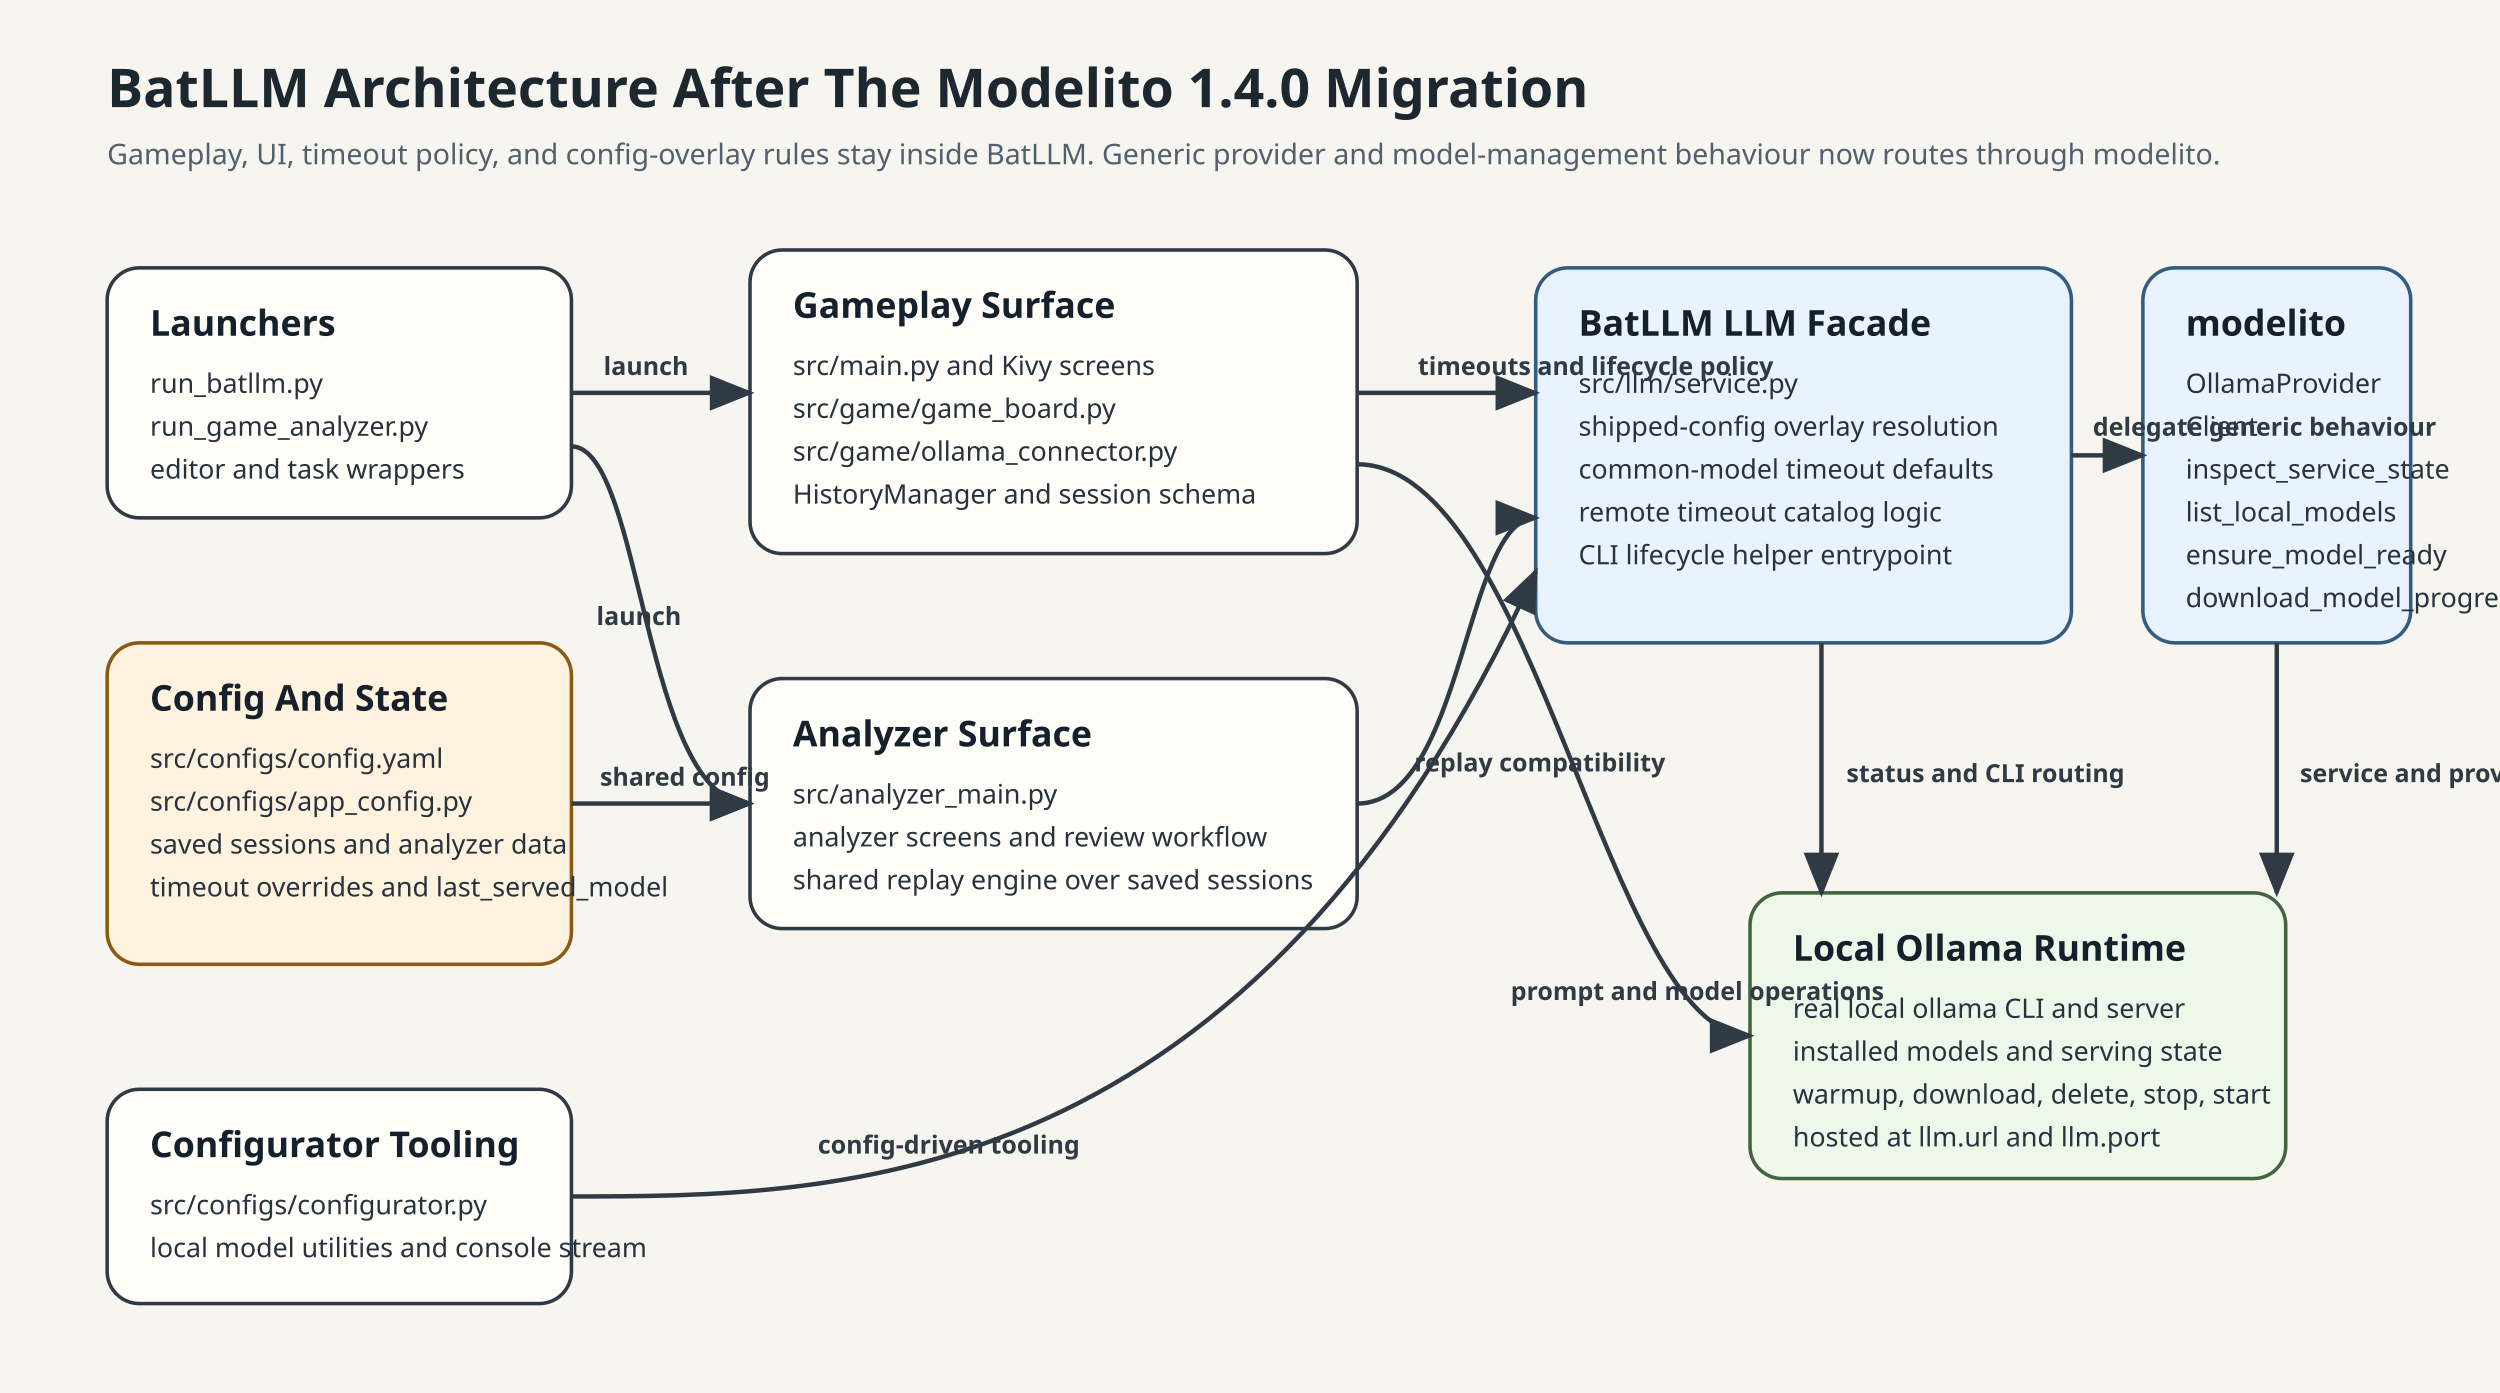
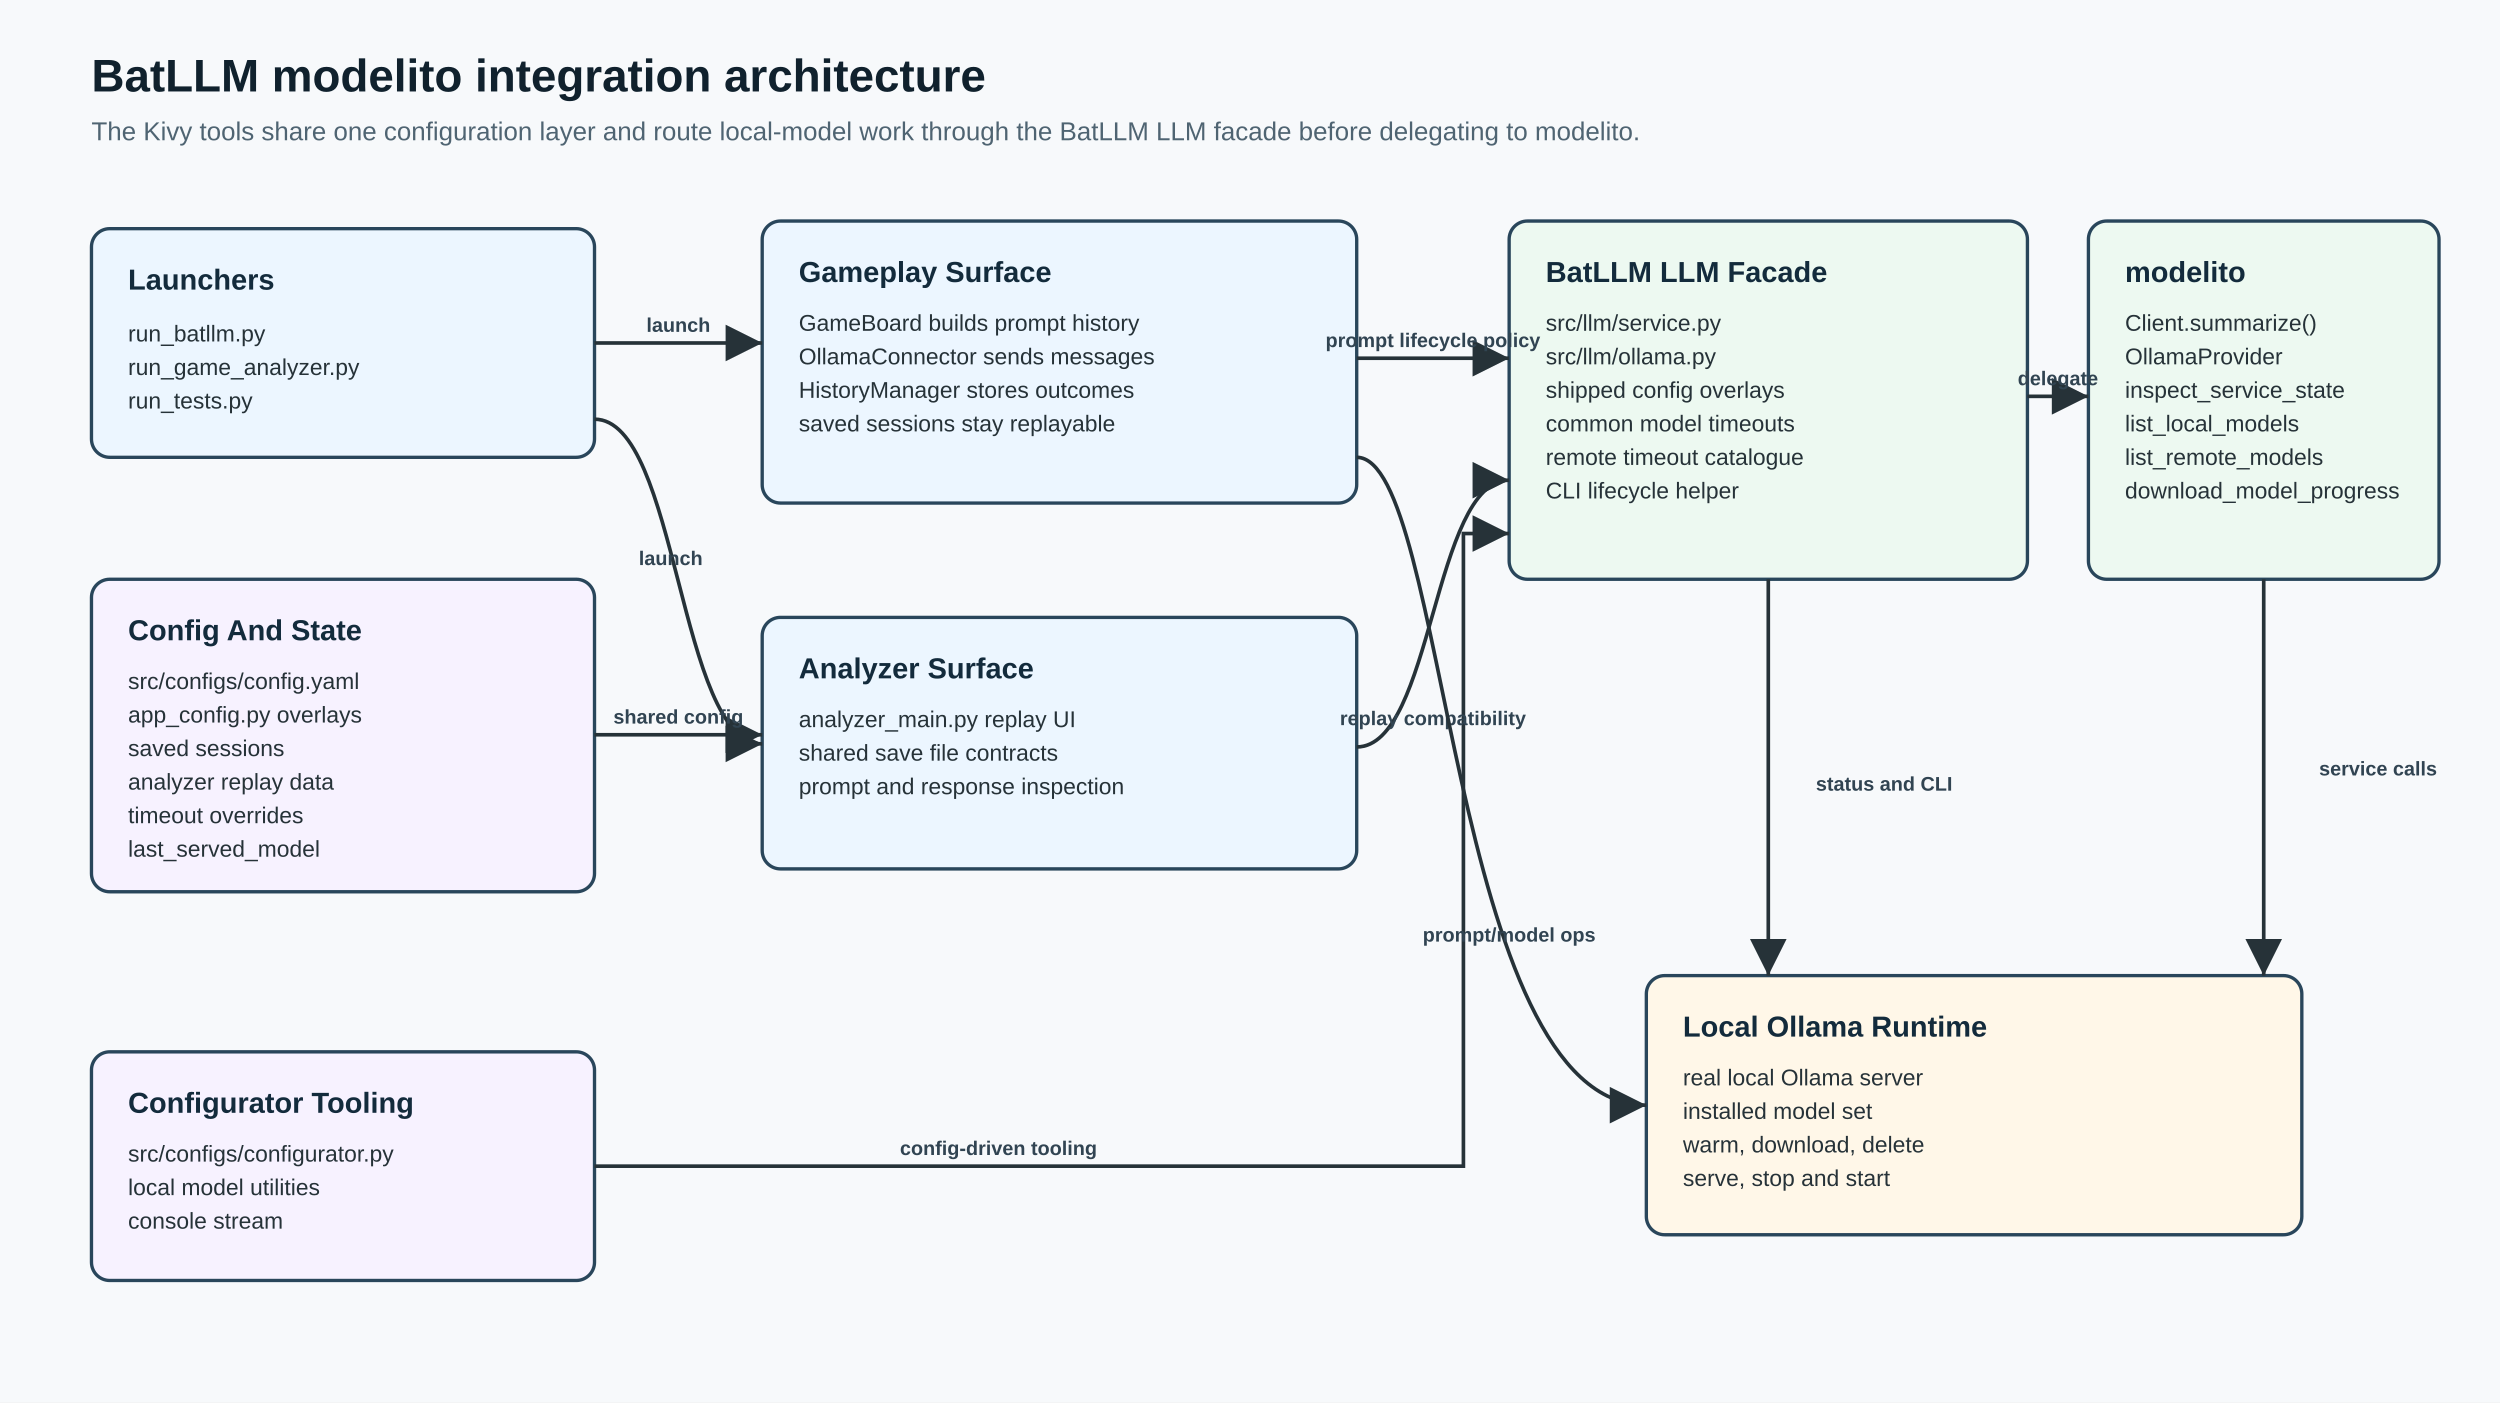
- <svg xmlns="http://www.w3.org/2000/svg" width="1400" height="780" viewBox="0 0 1400 780" role="img" aria-labelledby="title desc">
+ <svg xmlns="http://www.w3.org/2000/svg" width="1640" height="920" viewBox="0 0 1640 920" role="img" aria-labelledby="title desc">
  <defs>
+     <marker id="arrow" markerWidth="12" markerHeight="12" refX="11" refY="6" orient="auto" markerUnits="strokeWidth">
+       <path d="M1 1 L11 6 L1 11 Z" fill="#263238" />
+     </marker>
    <style>
-       .bg { fill: #f7f5ef; }
-       .panel { fill: #fffdf8; stroke: #2f3a44; stroke-width: 2; }
-       .accent { fill: #e9f2ff; stroke: #335c81; stroke-width: 2; }
-       .runtime { fill: #eef8ea; stroke: #44633f; stroke-width: 2; }
-       .storage { fill: #fff2df; stroke: #8a5a14; stroke-width: 2; }
-       .title { font: 700 30px 'Avenir Next', 'Segoe UI', sans-serif; fill: #1d2730; }
-       .subtitle { font: 500 16px 'Avenir Next', 'Segoe UI', sans-serif; fill: #52606d; }
-       .box-title { font: 700 20px 'Avenir Next', 'Segoe UI', sans-serif; fill: #14202b; }
-       .box-text { font: 500 15px 'Avenir Next', 'Segoe UI', sans-serif; fill: #26323d; }
-       .arrow { stroke: #2f3a44; stroke-width: 2.5; fill: none; marker-end: url(#arrowhead); }
-       .label { font: 600 14px 'Avenir Next', 'Segoe UI', sans-serif; fill: #2f3a44; }
+       .bg { fill: #f7f9fb; }
+       .box { fill: #ffffff; stroke: #29465b; stroke-width: 2.2; rx: 12; }
+       .module { fill: #ecf6ff; }
+       .state { fill: #f7f2ff; }
+       .adapter { fill: #edf9f1; }
+       .runtime { fill: #fff7e8; }
+       .title { font: 700 30px Arial, sans-serif; fill: #10212d; }
+       .subtitle { font: 400 17px Arial, sans-serif; fill: #4f6472; }
+       .box-title { font: 700 19px Arial, sans-serif; fill: #132b3c; }
+       .body { font: 400 15px Arial, sans-serif; fill: #263238; }
+       .arrow { fill: none; stroke: #263238; stroke-width: 2.4; marker-end: url(#arrow); }
+       .label { font: 700 13px Arial, sans-serif; fill: #314452; text-anchor: middle; dominant-baseline: middle; }
    </style>
-     <marker id="arrowhead" markerWidth="10" markerHeight="8" refX="9" refY="4" orient="auto">
-       <path d="M0,0 L10,4 L0,8 z" fill="#2f3a44" />
-     </marker>
  </defs>
-   <rect class="bg" x="0" y="0" width="1400" height="780" />
-   <text class="title" x="60" y="60">BatLLM Architecture After The Modelito 1.4.0 Migration</text>
-   <text class="subtitle" x="60" y="92">Gameplay, UI, timeout policy, and config-overlay rules stay inside BatLLM. Generic provider and model-management behaviour now routes through modelito.</text>
-   <rect class="panel" x="60" y="150" width="260" height="140" rx="18" ry="18" />
-   <text class="box-title" x="84" y="188">Launchers</text>
-   <text class="box-text" x="84" y="220">
+   <rect class="bg" x="0" y="0" width="1640" height="920" />
+   <text class="title" x="60" y="60">BatLLM modelito integration architecture</text>
+   <text class="subtitle" x="60" y="92">The Kivy tools share one configuration layer and route local-model work through the BatLLM LLM facade before delegating to modelito.</text>
+   <rect class="box module" x="60" y="150" width="330" height="150" />
+   <text class="box-title" x="84" y="190">Launchers</text>
+   <text class="body" x="84" y="224">
    <tspan x="84" dy="0">run_batllm.py</tspan>
-     <tspan x="84" dy="24">run_game_analyzer.py</tspan>
-     <tspan x="84" dy="24">editor and task wrappers</tspan>
+     <tspan x="84" dy="22">run_game_analyzer.py</tspan>
+     <tspan x="84" dy="22">run_tests.py</tspan>
  </text>
-   <rect class="storage" x="60" y="360" width="260" height="180" rx="18" ry="18" />
-   <text class="box-title" x="84" y="398">Config And State</text>
-   <text class="box-text" x="84" y="430">
+   <rect class="box state" x="60" y="380" width="330" height="205" />
+   <text class="box-title" x="84" y="420">Config And State</text>
+   <text class="body" x="84" y="452">
    <tspan x="84" dy="0">src/configs/config.yaml</tspan>
-     <tspan x="84" dy="24">src/configs/app_config.py</tspan>
-     <tspan x="84" dy="24">saved sessions and analyzer data</tspan>
-     <tspan x="84" dy="24">timeout overrides and last_served_model</tspan>
+     <tspan x="84" dy="22">app_config.py overlays</tspan>
+     <tspan x="84" dy="22">saved sessions</tspan>
+     <tspan x="84" dy="22">analyzer replay data</tspan>
+     <tspan x="84" dy="22">timeout overrides</tspan>
+     <tspan x="84" dy="22">last_served_model</tspan>
  </text>
-   <rect class="panel" x="60" y="610" width="260" height="120" rx="18" ry="18" />
-   <text class="box-title" x="84" y="648">Configurator Tooling</text>
-   <text class="box-text" x="84" y="680">
+   <rect class="box state" x="60" y="690" width="330" height="150" />
+   <text class="box-title" x="84" y="730">Configurator Tooling</text>
+   <text class="body" x="84" y="762">
    <tspan x="84" dy="0">src/configs/configurator.py</tspan>
-     <tspan x="84" dy="24">local model utilities and console stream</tspan>
+     <tspan x="84" dy="22">local model utilities</tspan>
+     <tspan x="84" dy="22">console stream</tspan>
  </text>
-   <rect class="panel" x="420" y="140" width="340" height="170" rx="18" ry="18" />
-   <text class="box-title" x="444" y="178">Gameplay Surface</text>
-   <text class="box-text" x="444" y="210">
-     <tspan x="444" dy="0">src/main.py and Kivy screens</tspan>
-     <tspan x="444" dy="24">src/game/game_board.py</tspan>
-     <tspan x="444" dy="24">src/game/ollama_connector.py</tspan>
-     <tspan x="444" dy="24">HistoryManager and session schema</tspan>
+   <rect class="box module" x="500" y="145" width="390" height="185" />
+   <text class="box-title" x="524" y="185">Gameplay Surface</text>
+   <text class="body" x="524" y="217">
+     <tspan x="524" dy="0">GameBoard builds prompt history</tspan>
+     <tspan x="524" dy="22">OllamaConnector sends messages</tspan>
+     <tspan x="524" dy="22">HistoryManager stores outcomes</tspan>
+     <tspan x="524" dy="22">saved sessions stay replayable</tspan>
  </text>
-   <rect class="panel" x="420" y="380" width="340" height="140" rx="18" ry="18" />
-   <text class="box-title" x="444" y="418">Analyzer Surface</text>
-   <text class="box-text" x="444" y="450">
-     <tspan x="444" dy="0">src/analyzer_main.py</tspan>
-     <tspan x="444" dy="24">analyzer screens and review workflow</tspan>
-     <tspan x="444" dy="24">shared replay engine over saved sessions</tspan>
+   <rect class="box module" x="500" y="405" width="390" height="165" />
+   <text class="box-title" x="524" y="445">Analyzer Surface</text>
+   <text class="body" x="524" y="477">
+     <tspan x="524" dy="0">analyzer_main.py replay UI</tspan>
+     <tspan x="524" dy="22">shared save file contracts</tspan>
+     <tspan x="524" dy="22">prompt and response inspection</tspan>
  </text>
-   <rect class="accent" x="860" y="150" width="300" height="210" rx="18" ry="18" />
-   <text class="box-title" x="884" y="188">BatLLM LLM Facade</text>
-   <text class="box-text" x="884" y="220">
-     <tspan x="884" dy="0">src/llm/service.py</tspan>
-     <tspan x="884" dy="24">shipped-config overlay resolution</tspan>
-     <tspan x="884" dy="24">common-model timeout defaults</tspan>
-     <tspan x="884" dy="24">remote timeout catalog logic</tspan>
-     <tspan x="884" dy="24">CLI lifecycle helper entrypoint</tspan>
+   <rect class="box adapter" x="990" y="145" width="340" height="235" />
+   <text class="box-title" x="1014" y="185">BatLLM LLM Facade</text>
+   <text class="body" x="1014" y="217">
+     <tspan x="1014" dy="0">src/llm/service.py</tspan>
+     <tspan x="1014" dy="22">src/llm/ollama.py</tspan>
+     <tspan x="1014" dy="22">shipped config overlays</tspan>
+     <tspan x="1014" dy="22">common model timeouts</tspan>
+     <tspan x="1014" dy="22">remote timeout catalogue</tspan>
+     <tspan x="1014" dy="22">CLI lifecycle helper</tspan>
  </text>
-   <rect class="accent" x="1200" y="150" width="150" height="210" rx="18" ry="18" />
-   <text class="box-title" x="1224" y="188">modelito</text>
-   <text class="box-text" x="1224" y="220">
-     <tspan x="1224" dy="0">OllamaProvider</tspan>
-     <tspan x="1224" dy="24">Client</tspan>
-     <tspan x="1224" dy="24">inspect_service_state</tspan>
-     <tspan x="1224" dy="24">list_local_models</tspan>
-     <tspan x="1224" dy="24">ensure_model_ready</tspan>
-     <tspan x="1224" dy="24">download_model_progress</tspan>
+   <rect class="box adapter" x="1370" y="145" width="230" height="235" />
+   <text class="box-title" x="1394" y="185">modelito</text>
+   <text class="body" x="1394" y="217">
+     <tspan x="1394" dy="0">Client.summarize()</tspan>
+     <tspan x="1394" dy="22">OllamaProvider</tspan>
+     <tspan x="1394" dy="22">inspect_service_state</tspan>
+     <tspan x="1394" dy="22">list_local_models</tspan>
+     <tspan x="1394" dy="22">list_remote_models</tspan>
+     <tspan x="1394" dy="22">download_model_progress</tspan>
  </text>
-   <rect class="runtime" x="980" y="500" width="300" height="160" rx="18" ry="18" />
-   <text class="box-title" x="1004" y="538">Local Ollama Runtime</text>
-   <text class="box-text" x="1004" y="570">
-     <tspan x="1004" dy="0">real local ollama CLI and server</tspan>
-     <tspan x="1004" dy="24">installed models and serving state</tspan>
-     <tspan x="1004" dy="24">warmup, download, delete, stop, start</tspan>
-     <tspan x="1004" dy="24">hosted at llm.url and llm.port</tspan>
+   <rect class="box runtime" x="1080" y="640" width="430" height="170" />
+   <text class="box-title" x="1104" y="680">Local Ollama Runtime</text>
+   <text class="body" x="1104" y="712">
+     <tspan x="1104" dy="0">real local Ollama server</tspan>
+     <tspan x="1104" dy="22">installed model set</tspan>
+     <tspan x="1104" dy="22">warm, download, delete</tspan>
+     <tspan x="1104" dy="22">serve, stop and start</tspan>
  </text>
-   <path class="arrow" d="M320 220 H420" />
-   <path class="arrow" d="M320 250 C360 250 360 450 420 450" />
-   <path class="arrow" d="M320 450 H420" />
-   <path class="arrow" d="M320 670 C470 670 700 670 860 320" />
-   <path class="arrow" d="M760 220 H860" />
-   <path class="arrow" d="M760 450 C820 450 820 290 860 290" />
-   <path class="arrow" d="M1160 255 H1200" />
-   <path class="arrow" d="M1275 360 V500" />
-   <path class="arrow" d="M1020 360 V500" />
-   <path class="arrow" d="M760 260 C860 260 900 580 980 580" />
-   <text class="label" x="338" y="210">launch</text>
-   <text class="label" x="334" y="350">launch</text>
-   <text class="label" x="336" y="440">shared config</text>
-   <text class="label" x="458" y="646">config-driven tooling</text>
-   <text class="label" x="794" y="210">timeouts and lifecycle policy</text>
-   <text class="label" x="792" y="432">replay compatibility</text>
-   <text class="label" x="1172" y="244">delegate generic behaviour</text>
-   <text class="label" x="1288" y="438">service and provider calls</text>
-   <text class="label" x="1034" y="438">status and CLI routing</text>
-   <text class="label" x="846" y="560">prompt and model operations</text>
+   <path class="arrow" d="M390 225 H500" />
+   <text class="label" x="445" y="214">launch</text>
+   <path class="arrow" d="M390 275 C445 275 445 488 500 488" />
+   <text class="label" x="440" y="367">launch</text>
+   <path class="arrow" d="M390 482 H500" />
+   <text class="label" x="445" y="471">shared config</text>
+   <path class="arrow" d="M390 765 H960 V350 H990" />
+   <text class="label" x="655" y="754">config-driven tooling</text>
+   <path class="arrow" d="M890 235 H990" />
+   <text class="label" x="940" y="224">prompt lifecycle policy</text>
+   <path class="arrow" d="M890 490 C940 490 940 315 990 315" />
+   <text class="label" x="940" y="472">replay compatibility</text>
+   <path class="arrow" d="M1330 260 H1370" />
+   <text class="label" x="1350" y="249">delegate</text>
+   <path class="arrow" d="M1485 380 V640" />
+   <text class="label" x="1560" y="505">service calls</text>
+   <path class="arrow" d="M1160 380 V640" />
+   <text class="label" x="1236" y="515">status and CLI</text>
+   <path class="arrow" d="M890 300 C950 300 950 725 1080 725" />
+   <text class="label" x="990" y="614">prompt/model ops</text>
</svg>
